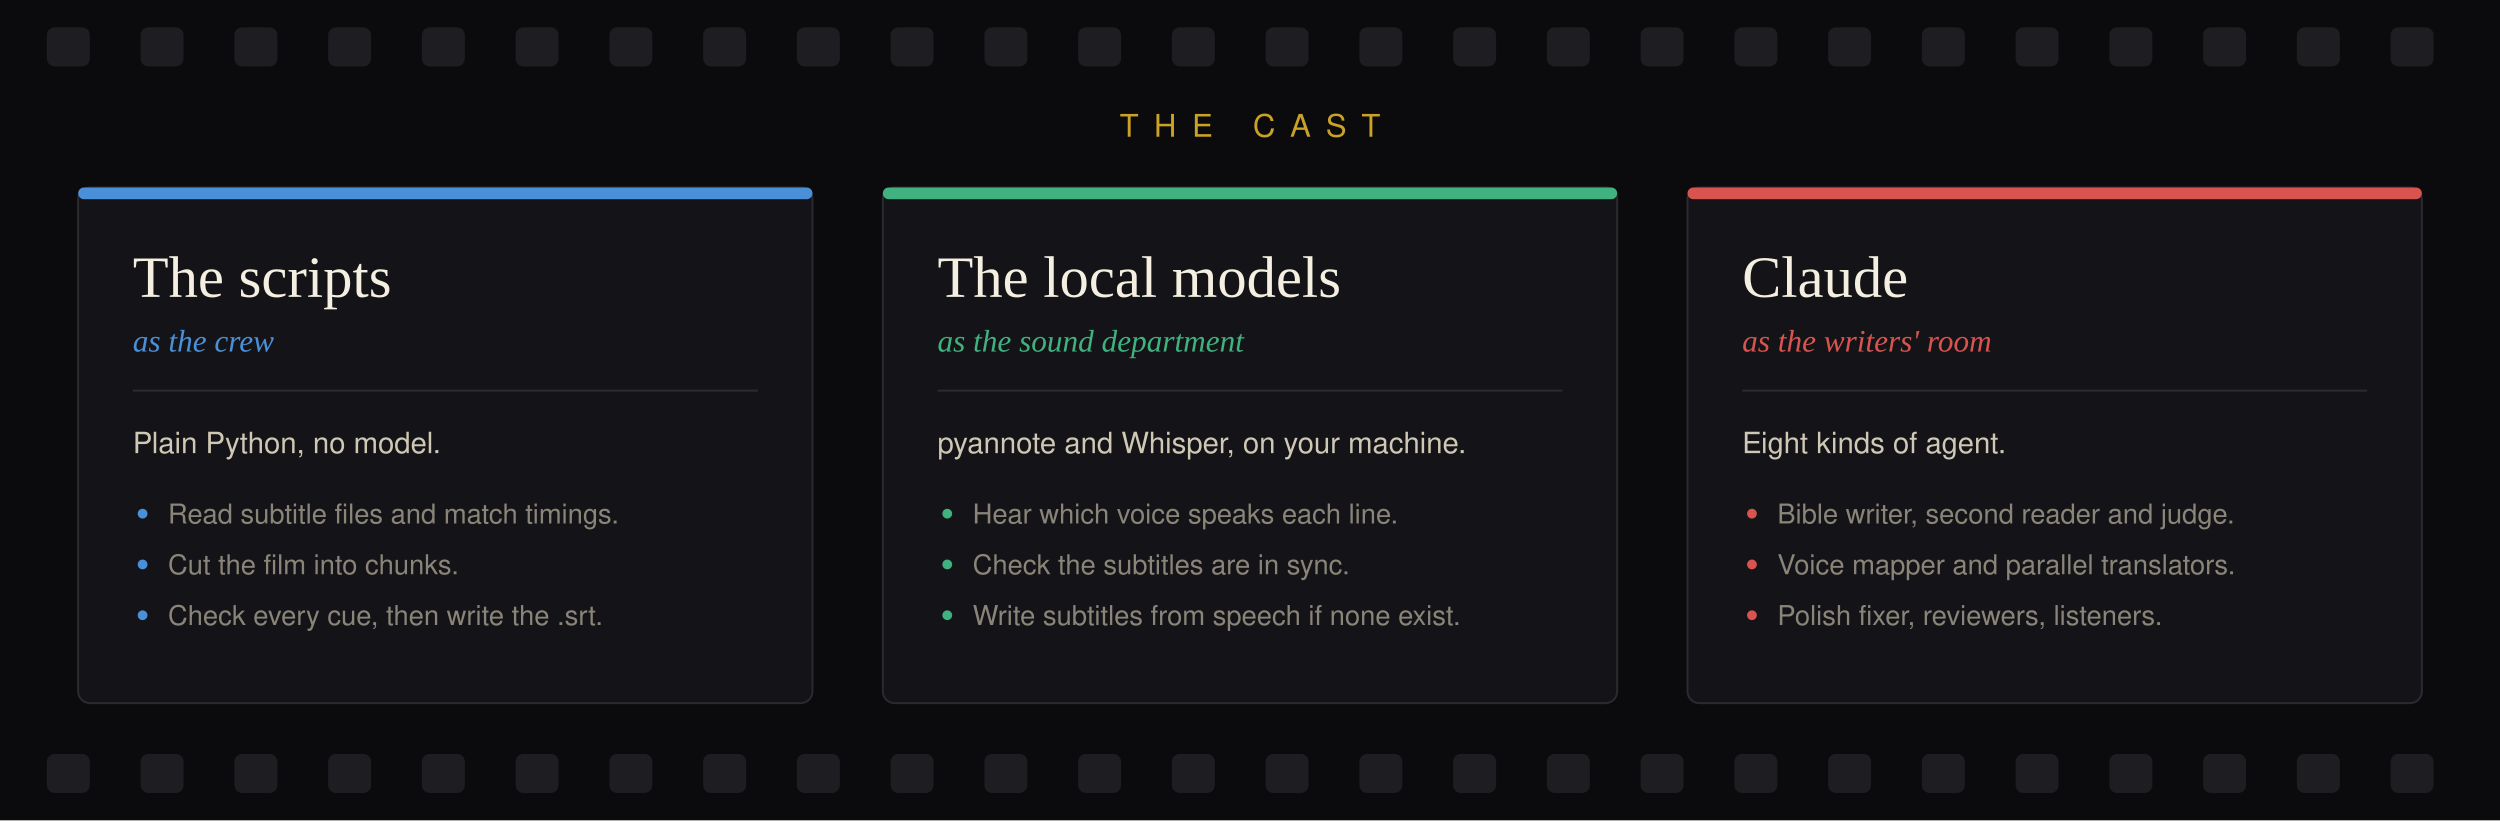
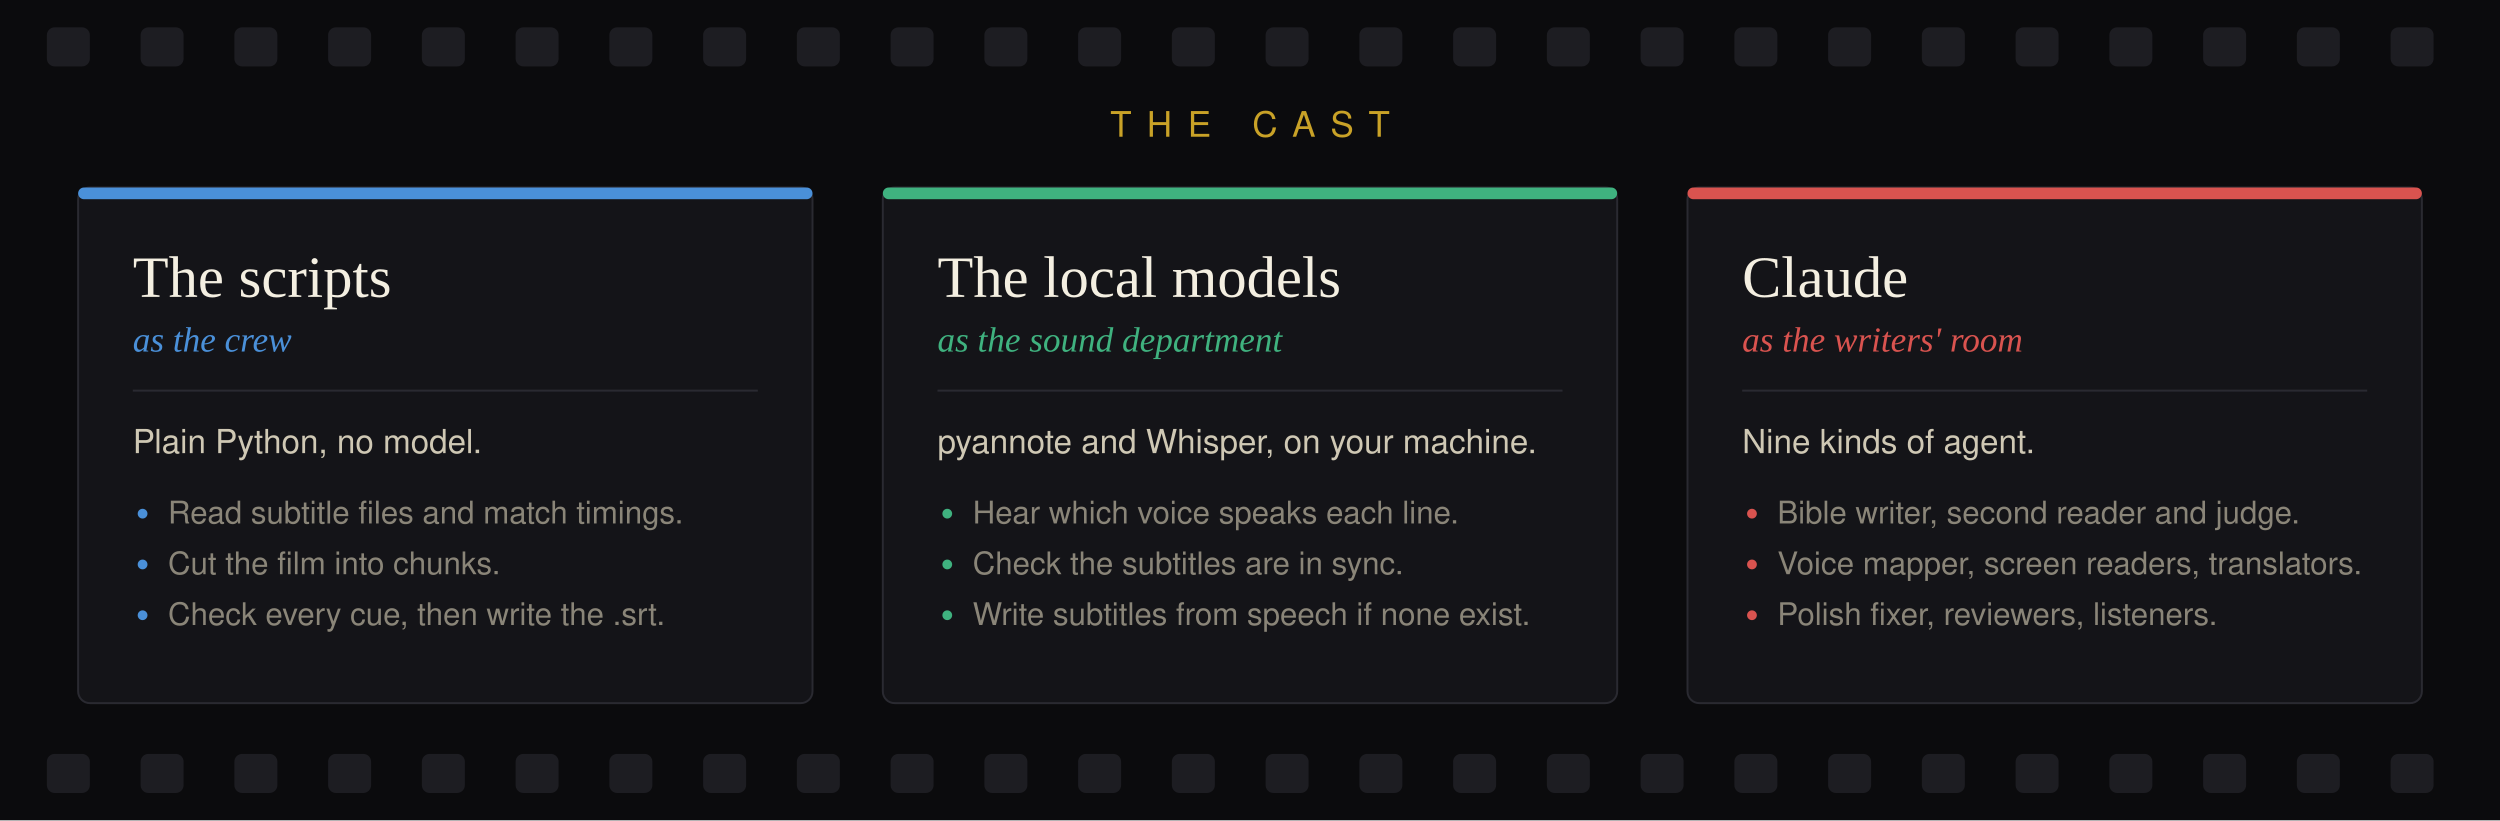
<svg xmlns="http://www.w3.org/2000/svg" viewBox="0 0 1280 420" width="1280" height="420" role="img" aria-labelledby="t d">
  <rect width="1280" height="420" fill="#0b0b0d" />
  <rect x="24" y="14" width="22" height="20" rx="4" fill="#1d1d22" />
  <rect x="72" y="14" width="22" height="20" rx="4" fill="#1d1d22" />
  <rect x="120" y="14" width="22" height="20" rx="4" fill="#1d1d22" />
  <rect x="168" y="14" width="22" height="20" rx="4" fill="#1d1d22" />
  <rect x="216" y="14" width="22" height="20" rx="4" fill="#1d1d22" />
  <rect x="264" y="14" width="22" height="20" rx="4" fill="#1d1d22" />
  <rect x="312" y="14" width="22" height="20" rx="4" fill="#1d1d22" />
  <rect x="360" y="14" width="22" height="20" rx="4" fill="#1d1d22" />
  <rect x="408" y="14" width="22" height="20" rx="4" fill="#1d1d22" />
  <rect x="456" y="14" width="22" height="20" rx="4" fill="#1d1d22" />
  <rect x="504" y="14" width="22" height="20" rx="4" fill="#1d1d22" />
  <rect x="552" y="14" width="22" height="20" rx="4" fill="#1d1d22" />
  <rect x="600" y="14" width="22" height="20" rx="4" fill="#1d1d22" />
  <rect x="648" y="14" width="22" height="20" rx="4" fill="#1d1d22" />
  <rect x="696" y="14" width="22" height="20" rx="4" fill="#1d1d22" />
  <rect x="744" y="14" width="22" height="20" rx="4" fill="#1d1d22" />
  <rect x="792" y="14" width="22" height="20" rx="4" fill="#1d1d22" />
  <rect x="840" y="14" width="22" height="20" rx="4" fill="#1d1d22" />
  <rect x="888" y="14" width="22" height="20" rx="4" fill="#1d1d22" />
  <rect x="936" y="14" width="22" height="20" rx="4" fill="#1d1d22" />
  <rect x="984" y="14" width="22" height="20" rx="4" fill="#1d1d22" />
  <rect x="1032" y="14" width="22" height="20" rx="4" fill="#1d1d22" />
  <rect x="1080" y="14" width="22" height="20" rx="4" fill="#1d1d22" />
  <rect x="1128" y="14" width="22" height="20" rx="4" fill="#1d1d22" />
  <rect x="1176" y="14" width="22" height="20" rx="4" fill="#1d1d22" />
  <rect x="1224" y="14" width="22" height="20" rx="4" fill="#1d1d22" />
  <rect x="24" y="386" width="22" height="20" rx="4" fill="#1d1d22" />
  <rect x="72" y="386" width="22" height="20" rx="4" fill="#1d1d22" />
  <rect x="120" y="386" width="22" height="20" rx="4" fill="#1d1d22" />
  <rect x="168" y="386" width="22" height="20" rx="4" fill="#1d1d22" />
  <rect x="216" y="386" width="22" height="20" rx="4" fill="#1d1d22" />
  <rect x="264" y="386" width="22" height="20" rx="4" fill="#1d1d22" />
  <rect x="312" y="386" width="22" height="20" rx="4" fill="#1d1d22" />
  <rect x="360" y="386" width="22" height="20" rx="4" fill="#1d1d22" />
  <rect x="408" y="386" width="22" height="20" rx="4" fill="#1d1d22" />
  <rect x="456" y="386" width="22" height="20" rx="4" fill="#1d1d22" />
  <rect x="504" y="386" width="22" height="20" rx="4" fill="#1d1d22" />
  <rect x="552" y="386" width="22" height="20" rx="4" fill="#1d1d22" />
  <rect x="600" y="386" width="22" height="20" rx="4" fill="#1d1d22" />
  <rect x="648" y="386" width="22" height="20" rx="4" fill="#1d1d22" />
  <rect x="696" y="386" width="22" height="20" rx="4" fill="#1d1d22" />
  <rect x="744" y="386" width="22" height="20" rx="4" fill="#1d1d22" />
  <rect x="792" y="386" width="22" height="20" rx="4" fill="#1d1d22" />
  <rect x="840" y="386" width="22" height="20" rx="4" fill="#1d1d22" />
  <rect x="888" y="386" width="22" height="20" rx="4" fill="#1d1d22" />
  <rect x="936" y="386" width="22" height="20" rx="4" fill="#1d1d22" />
  <rect x="984" y="386" width="22" height="20" rx="4" fill="#1d1d22" />
  <rect x="1032" y="386" width="22" height="20" rx="4" fill="#1d1d22" />
  <rect x="1080" y="386" width="22" height="20" rx="4" fill="#1d1d22" />
  <rect x="1128" y="386" width="22" height="20" rx="4" fill="#1d1d22" />
  <rect x="1176" y="386" width="22" height="20" rx="4" fill="#1d1d22" />
  <rect x="1224" y="386" width="22" height="20" rx="4" fill="#1d1d22" />
-   <text x="640.0" y="70" text-anchor="middle" font-family="-apple-system, 'Segoe UI', Helvetica, Arial, sans-serif" font-size="16" letter-spacing="8" fill="#c9a227">THE CAST</text>
+   <text x="640.0" y="70" text-anchor="middle" font-family="-apple-system, 'Segoe UI', Helvetica, Arial, sans-serif" font-size="18" letter-spacing="8" fill="#c9a227">THE CAST</text>
  <rect x="40" y="96" width="376" height="264" rx="6" fill="#141418" stroke="#2a2a31" />
  <rect x="40" y="96" width="376" height="6" rx="3" fill="#4a90d9" />
  <text x="68" y="152" text-anchor="start" font-family="Georgia, 'Times New Roman', Times, serif" font-size="30" fill="#f4efe1">The scripts</text>
-   <text x="68" y="180" text-anchor="start" font-family="Georgia, 'Times New Roman', Times, serif" font-size="16" font-style="italic" fill="#4a90d9">as the crew</text>
+   <text x="68" y="180" text-anchor="start" font-family="Georgia, 'Times New Roman', Times, serif" font-size="18" font-style="italic" fill="#4a90d9">as the crew</text>
  <line x1="68" y1="200" x2="388" y2="200" stroke="#2a2a31" />
-   <text x="68" y="232" text-anchor="start" font-family="-apple-system, 'Segoe UI', Helvetica, Arial, sans-serif" font-size="15" fill="#cfc8b4">Plain Python, no model.</text>
+   <text x="68" y="232" text-anchor="start" font-family="-apple-system, 'Segoe UI', Helvetica, Arial, sans-serif" font-size="17" fill="#cfc8b4">Plain Python, no model.</text>
  <circle cx="73" cy="263" r="2.5" fill="#4a90d9" />
-   <text x="86" y="268" text-anchor="start" font-family="-apple-system, 'Segoe UI', Helvetica, Arial, sans-serif" font-size="14" fill="#8a8578">Read subtitle files and match timings.</text>
+   <text x="86" y="268" text-anchor="start" font-family="-apple-system, 'Segoe UI', Helvetica, Arial, sans-serif" font-size="16" fill="#8a8578">Read subtitle files and match timings.</text>
  <circle cx="73" cy="289" r="2.5" fill="#4a90d9" />
-   <text x="86" y="294" text-anchor="start" font-family="-apple-system, 'Segoe UI', Helvetica, Arial, sans-serif" font-size="14" fill="#8a8578">Cut the film into chunks.</text>
+   <text x="86" y="294" text-anchor="start" font-family="-apple-system, 'Segoe UI', Helvetica, Arial, sans-serif" font-size="16" fill="#8a8578">Cut the film into chunks.</text>
  <circle cx="73" cy="315" r="2.5" fill="#4a90d9" />
-   <text x="86" y="320" text-anchor="start" font-family="-apple-system, 'Segoe UI', Helvetica, Arial, sans-serif" font-size="14" fill="#8a8578">Check every cue, then write the .srt.</text>
+   <text x="86" y="320" text-anchor="start" font-family="-apple-system, 'Segoe UI', Helvetica, Arial, sans-serif" font-size="16" fill="#8a8578">Check every cue, then write the .srt.</text>
  <rect x="452" y="96" width="376" height="264" rx="6" fill="#141418" stroke="#2a2a31" />
  <rect x="452" y="96" width="376" height="6" rx="3" fill="#3fb27f" />
  <text x="480" y="152" text-anchor="start" font-family="Georgia, 'Times New Roman', Times, serif" font-size="30" fill="#f4efe1">The local models</text>
-   <text x="480" y="180" text-anchor="start" font-family="Georgia, 'Times New Roman', Times, serif" font-size="16" font-style="italic" fill="#3fb27f">as the sound department</text>
+   <text x="480" y="180" text-anchor="start" font-family="Georgia, 'Times New Roman', Times, serif" font-size="18" font-style="italic" fill="#3fb27f">as the sound department</text>
  <line x1="480" y1="200" x2="800" y2="200" stroke="#2a2a31" />
-   <text x="480" y="232" text-anchor="start" font-family="-apple-system, 'Segoe UI', Helvetica, Arial, sans-serif" font-size="15" fill="#cfc8b4">pyannote and Whisper, on your machine.</text>
+   <text x="480" y="232" text-anchor="start" font-family="-apple-system, 'Segoe UI', Helvetica, Arial, sans-serif" font-size="17" fill="#cfc8b4">pyannote and Whisper, on your machine.</text>
  <circle cx="485" cy="263" r="2.5" fill="#3fb27f" />
-   <text x="498" y="268" text-anchor="start" font-family="-apple-system, 'Segoe UI', Helvetica, Arial, sans-serif" font-size="14" fill="#8a8578">Hear which voice speaks each line.</text>
+   <text x="498" y="268" text-anchor="start" font-family="-apple-system, 'Segoe UI', Helvetica, Arial, sans-serif" font-size="16" fill="#8a8578">Hear which voice speaks each line.</text>
  <circle cx="485" cy="289" r="2.5" fill="#3fb27f" />
-   <text x="498" y="294" text-anchor="start" font-family="-apple-system, 'Segoe UI', Helvetica, Arial, sans-serif" font-size="14" fill="#8a8578">Check the subtitles are in sync.</text>
+   <text x="498" y="294" text-anchor="start" font-family="-apple-system, 'Segoe UI', Helvetica, Arial, sans-serif" font-size="16" fill="#8a8578">Check the subtitles are in sync.</text>
  <circle cx="485" cy="315" r="2.5" fill="#3fb27f" />
-   <text x="498" y="320" text-anchor="start" font-family="-apple-system, 'Segoe UI', Helvetica, Arial, sans-serif" font-size="14" fill="#8a8578">Write subtitles from speech if none exist.</text>
+   <text x="498" y="320" text-anchor="start" font-family="-apple-system, 'Segoe UI', Helvetica, Arial, sans-serif" font-size="16" fill="#8a8578">Write subtitles from speech if none exist.</text>
  <rect x="864" y="96" width="376" height="264" rx="6" fill="#141418" stroke="#2a2a31" />
  <rect x="864" y="96" width="376" height="6" rx="3" fill="#d9534f" />
  <text x="892" y="152" text-anchor="start" font-family="Georgia, 'Times New Roman', Times, serif" font-size="30" fill="#f4efe1">Claude</text>
-   <text x="892" y="180" text-anchor="start" font-family="Georgia, 'Times New Roman', Times, serif" font-size="16" font-style="italic" fill="#d9534f">as the writers' room</text>
+   <text x="892" y="180" text-anchor="start" font-family="Georgia, 'Times New Roman', Times, serif" font-size="18" font-style="italic" fill="#d9534f">as the writers' room</text>
  <line x1="892" y1="200" x2="1212" y2="200" stroke="#2a2a31" />
-   <text x="892" y="232" text-anchor="start" font-family="-apple-system, 'Segoe UI', Helvetica, Arial, sans-serif" font-size="15" fill="#cfc8b4">Eight kinds of agent.</text>
+   <text x="892" y="232" text-anchor="start" font-family="-apple-system, 'Segoe UI', Helvetica, Arial, sans-serif" font-size="17" fill="#cfc8b4">Nine kinds of agent.</text>
  <circle cx="897" cy="263" r="2.5" fill="#d9534f" />
-   <text x="910" y="268" text-anchor="start" font-family="-apple-system, 'Segoe UI', Helvetica, Arial, sans-serif" font-size="14" fill="#8a8578">Bible writer, second reader and judge.</text>
+   <text x="910" y="268" text-anchor="start" font-family="-apple-system, 'Segoe UI', Helvetica, Arial, sans-serif" font-size="16" fill="#8a8578">Bible writer, second reader and judge.</text>
  <circle cx="897" cy="289" r="2.5" fill="#d9534f" />
-   <text x="910" y="294" text-anchor="start" font-family="-apple-system, 'Segoe UI', Helvetica, Arial, sans-serif" font-size="14" fill="#8a8578">Voice mapper and parallel translators.</text>
+   <text x="910" y="294" text-anchor="start" font-family="-apple-system, 'Segoe UI', Helvetica, Arial, sans-serif" font-size="16" fill="#8a8578">Voice mapper, screen readers, translators.</text>
  <circle cx="897" cy="315" r="2.5" fill="#d9534f" />
-   <text x="910" y="320" text-anchor="start" font-family="-apple-system, 'Segoe UI', Helvetica, Arial, sans-serif" font-size="14" fill="#8a8578">Polish fixer, reviewers, listeners.</text>
+   <text x="910" y="320" text-anchor="start" font-family="-apple-system, 'Segoe UI', Helvetica, Arial, sans-serif" font-size="16" fill="#8a8578">Polish fixer, reviewers, listeners.</text>
</svg>
